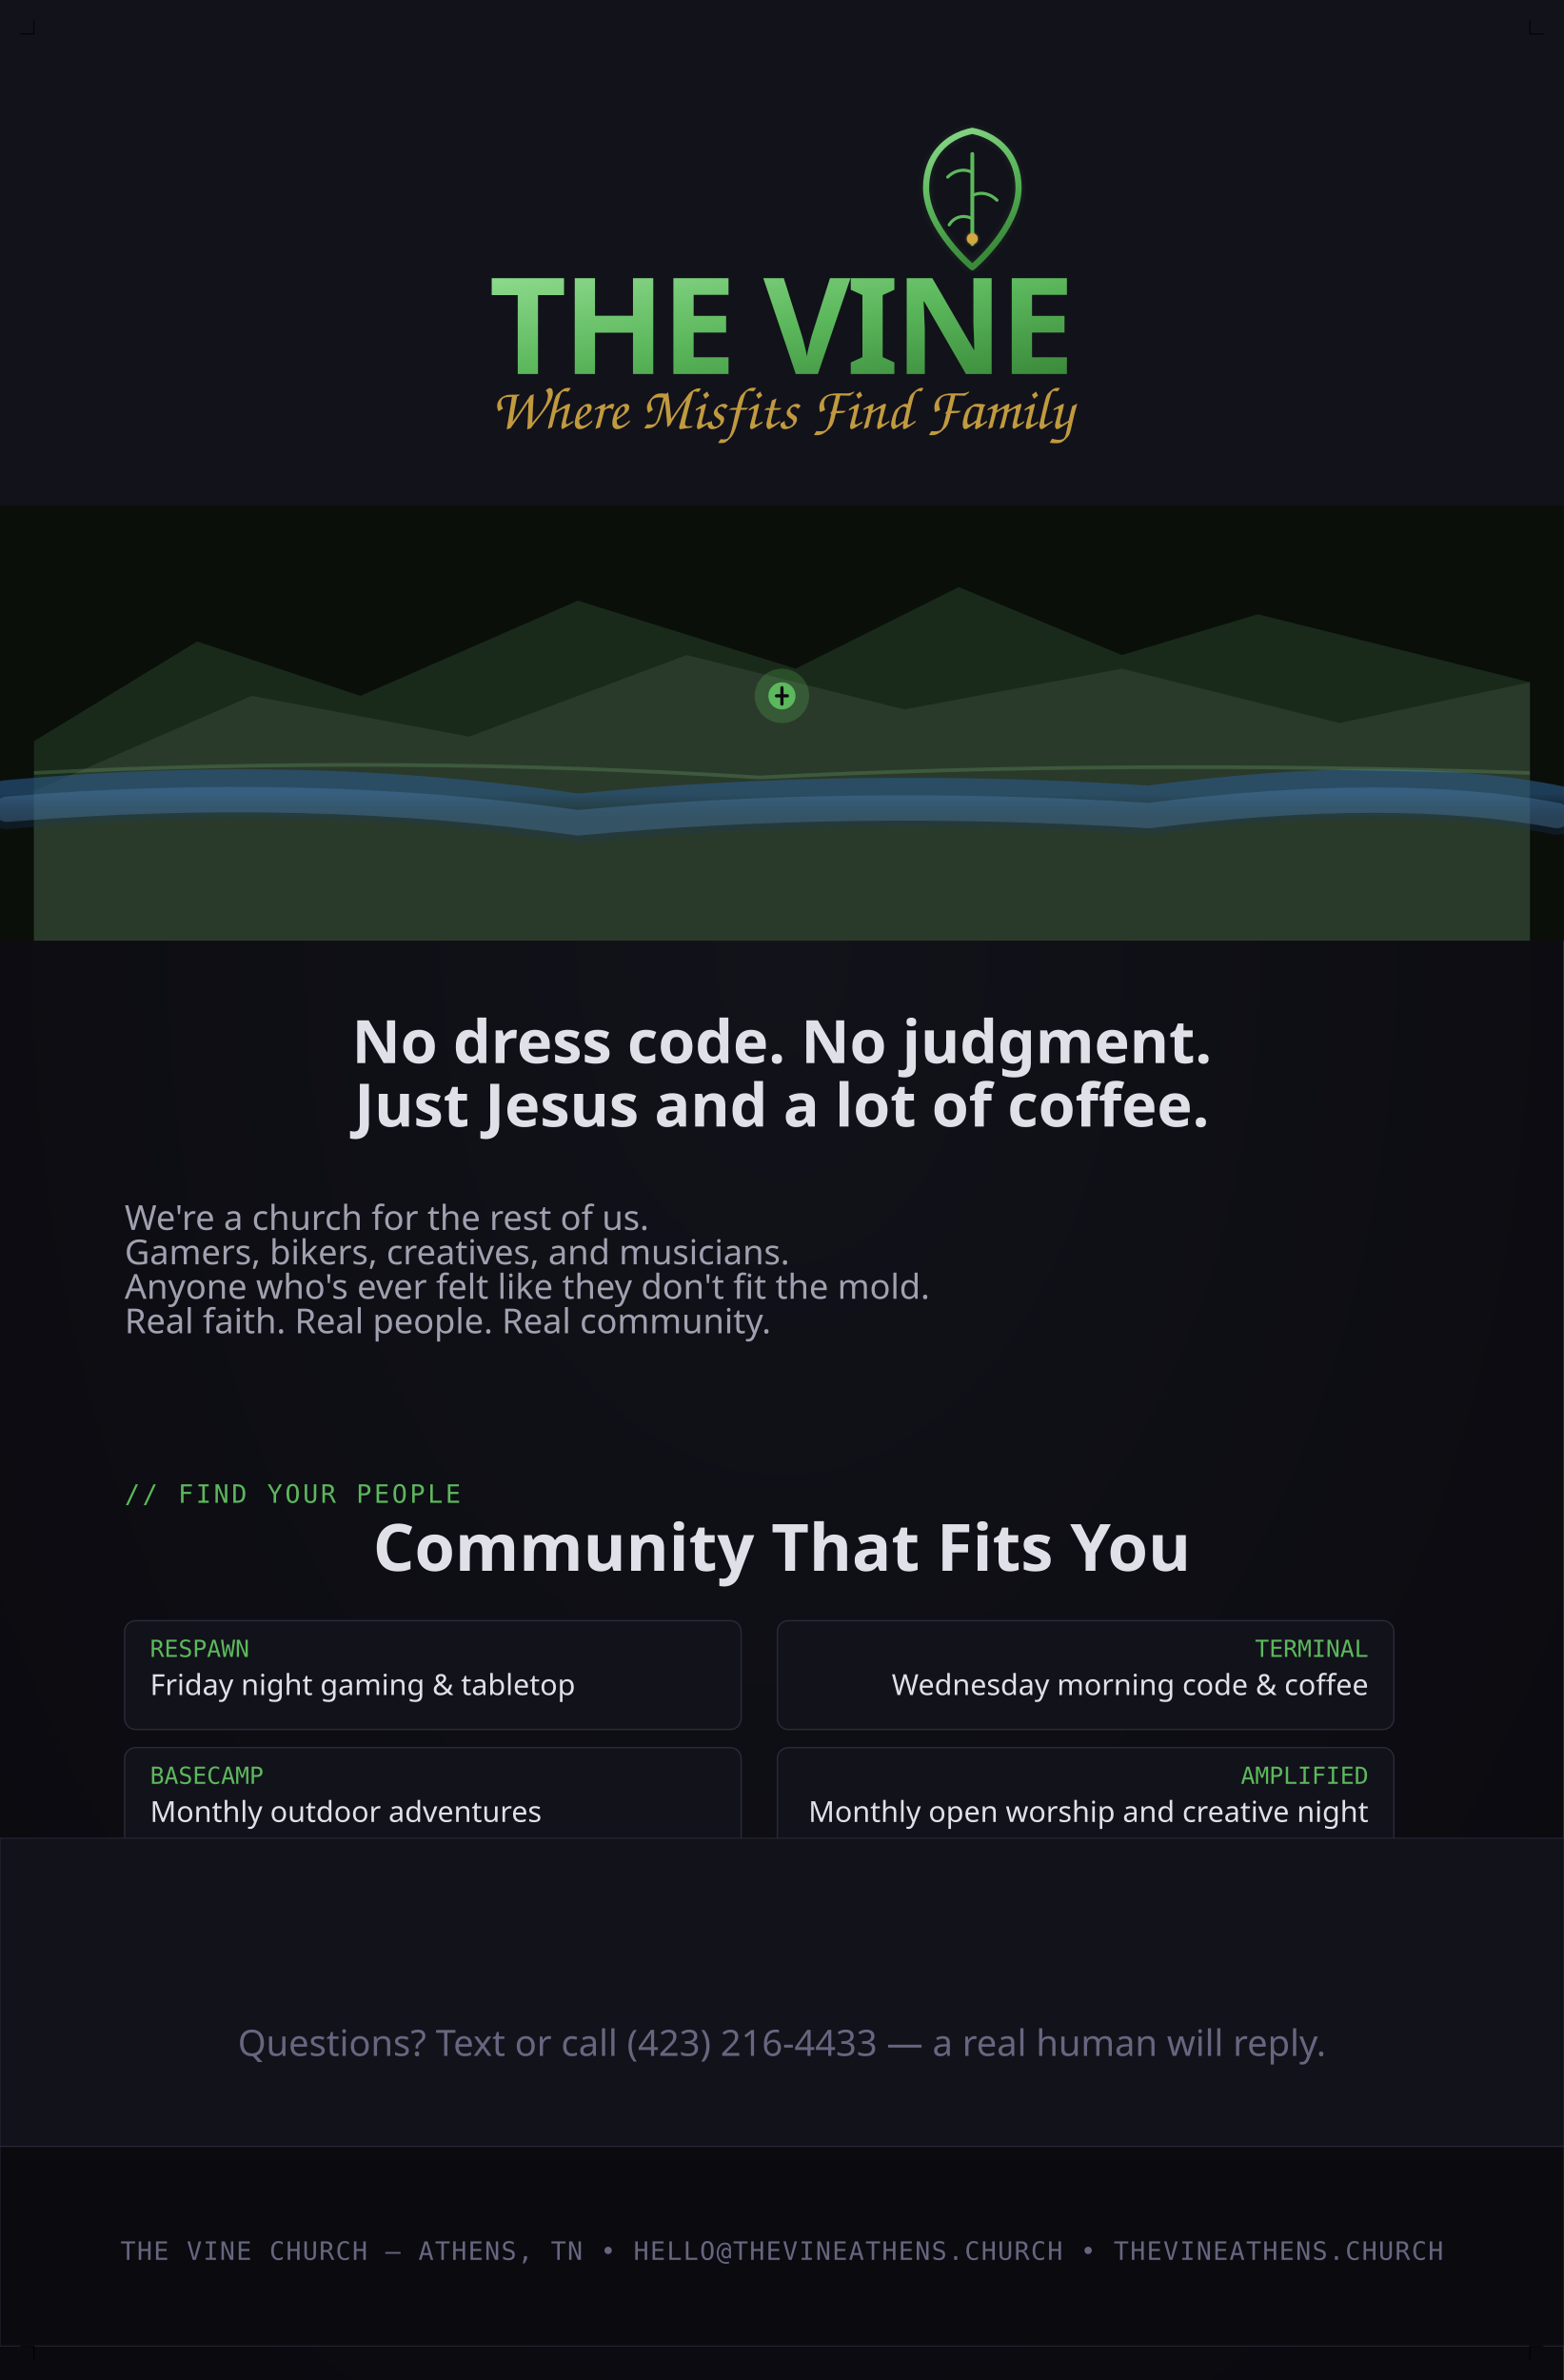
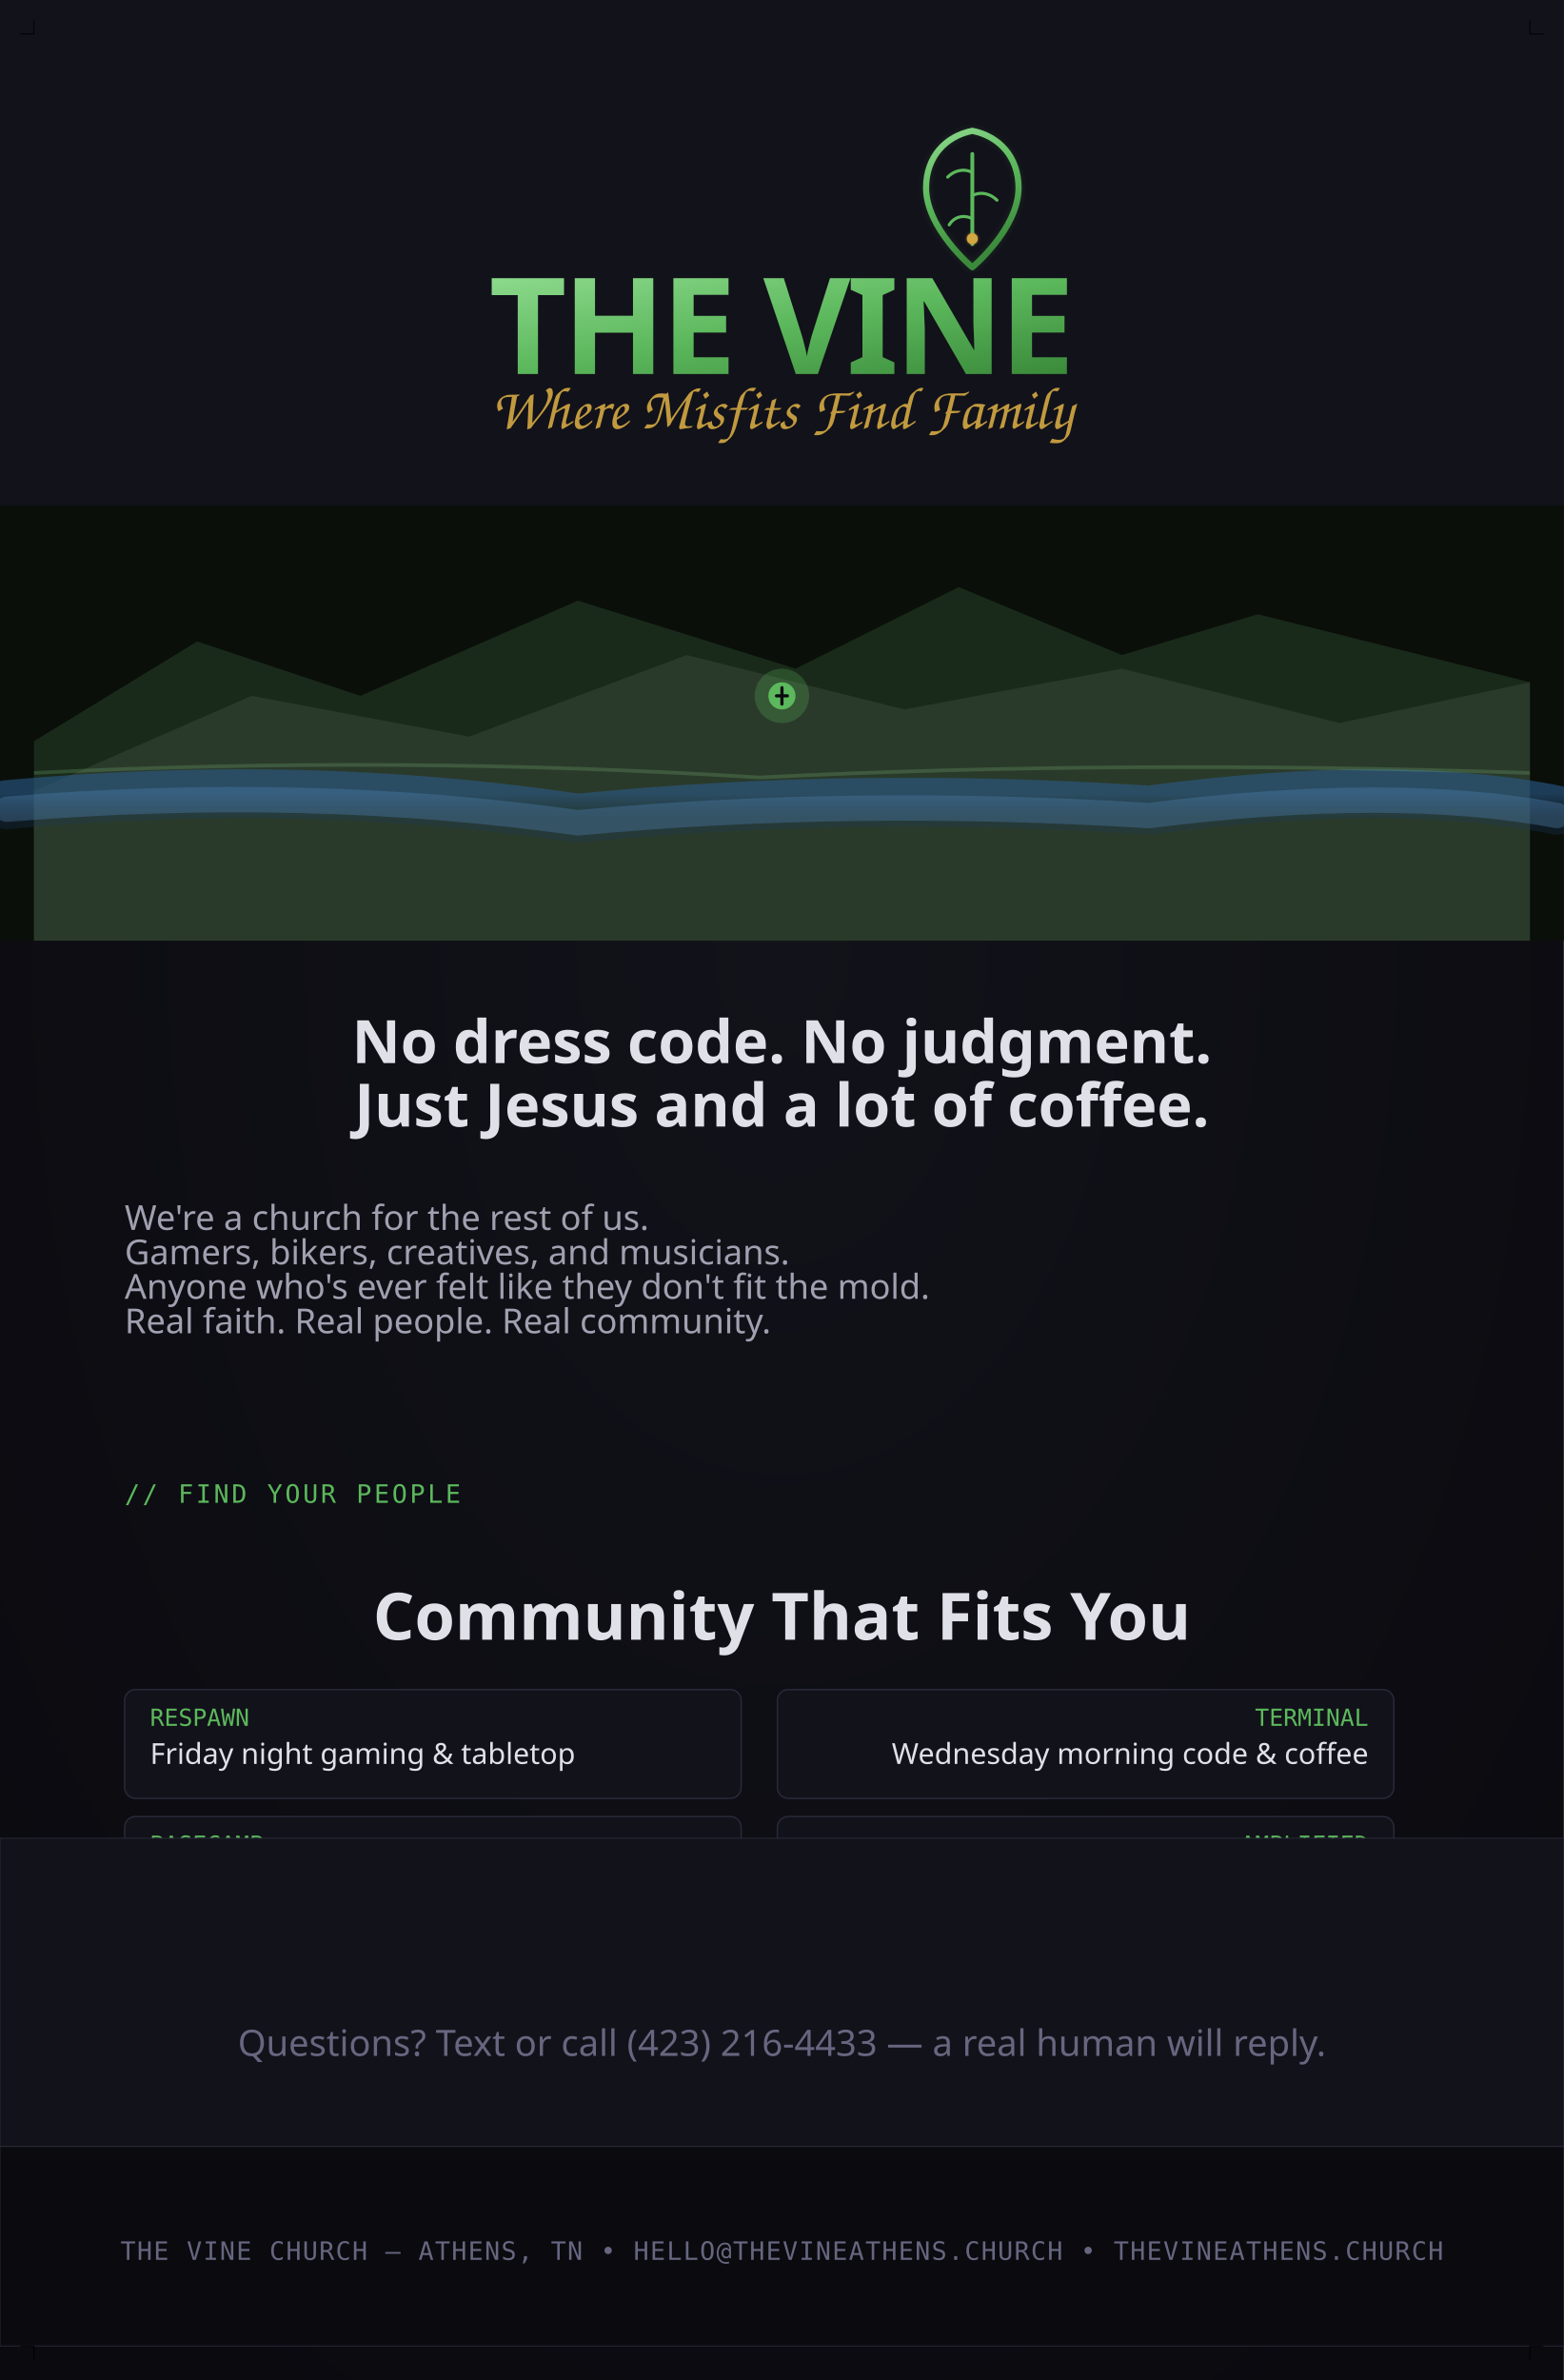
<svg xmlns="http://www.w3.org/2000/svg" viewBox="-37.5 -37.5 1725 2625" width="1725" height="2625">
  <defs>
    <radialGradient id="flyer-bg" cx="50%" cy="40%" r="70%">
      <stop offset="0%" stop-color="#12121a" />
      <stop offset="100%" stop-color="#0a0a0f" />
    </radialGradient>
    <linearGradient id="leaf-grad" x1="0" y1="0" x2="0.3" y2="1">
      <stop offset="0%" stop-color="#8cd98c" />
      <stop offset="50%" stop-color="#5cb85c" />
      <stop offset="100%" stop-color="#3a8a3a" />
    </linearGradient>
    <linearGradient id="title-grad" x1="0" y1="0" x2="1" y2="1">
      <stop offset="0%" stop-color="#8cd98c" />
      <stop offset="50%" stop-color="#5cb85c" />
      <stop offset="100%" stop-color="#3a8a3a" />
    </linearGradient>
    <linearGradient id="river-grad" x1="0" y1="0" x2="0" y2="1">
      <stop offset="0%" stop-color="#2a5a8a" stop-opacity="0.6" />
      <stop offset="100%" stop-color="#1a3a5a" stop-opacity="0.3" />
    </linearGradient>
    <filter id="amber-glow" x="-50%" y="-50%" width="200%" height="200%">
      <feGaussianBlur in="SourceGraphic" stdDeviation="2" result="blur" />
      <feMerge>
        <feMergeNode in="blur" />
        <feMergeNode in="SourceGraphic" />
      </feMerge>
    </filter>
    <filter id="leaf-glow" x="-20%" y="-20%" width="140%" height="140%">
      <feGaussianBlur in="SourceAlpha" stdDeviation="4" result="blur" />
      <feFlood flood-color="#5cb85c" flood-opacity="0.15" />
      <feComposite in2="blur" operator="in" result="glow" />
      <feMerge>
        <feMergeNode in="glow" />
        <feMergeNode in="SourceGraphic" />
      </feMerge>
    </filter>
  </defs>
  <rect x="-37.5" y="-37.5" width="1725" height="2625" fill="url(#flyer-bg)" />
  <g transform="translate(0, 0)">
    <rect x="-37.5" y="-37.5" width="1725" height="557.5" fill="#12121a" />
    <g transform="translate(950, 100) scale(0.85)">
      <path d="M100 185 C100 185 40 135 40 82 C40 42 65 15 100 8 C135 15 160 42 160 82 C160 135 100 185 100 185Z" fill="none" stroke="url(#leaf-grad)" stroke-width="8" stroke-linejoin="round" filter="url(#leaf-glow)" />
      <line x1="100" y1="38" x2="100" y2="155" stroke="#5cb85c" stroke-width="5" stroke-linecap="round" />
      <path d="M100 62 C88 56 76 60 68 68" fill="none" stroke="#5cb85c" stroke-width="4" stroke-linecap="round" />
      <path d="M100 92 C112 86 124 90 132 98" fill="none" stroke="#5cb85c" stroke-width="4" stroke-linecap="round" />
      <path d="M100 122 C88 116 76 120 70 130" fill="none" stroke="#5cb85c" stroke-width="4" stroke-linecap="round" />
      <circle cx="100" cy="148" r="7" fill="#d4a843" filter="url(#amber-glow)" />
    </g>
    <text x="825" y="375" text-anchor="middle" font-family="'Space Grotesk', sans-serif" font-size="148" font-weight="700" fill="url(#title-grad)" letter-spacing="-0.03em">THE VINE</text>
    <text x="825" y="435" text-anchor="middle" font-family="'Caveat', cursive" font-size="66" font-weight="400" fill="#d4a843" opacity="0.9">Where Misfits Find Family</text>
  </g>
  <g transform="translate(0, 520)">
    <rect x="-37.5" width="1725" height="480" fill="#0a0f0a" />
    <path d="M0,260 L180,150 L360,210 L600,105 L840,180 L1020,90 L1200,165 L1350,120 L1650,195 L1650,480 L0,480 Z" fill="#1a2a1a" />
    <path d="M0,315 L240,210 L480,255 L720,165 L960,225 L1200,180 L1440,240 L1650,195 L1650,480 L0,480 Z" fill="#2a3a2a" />
    <path d="M-30,330 Q300,300 600,345 Q900,315 1230,336 Q1500,300 1680,336" fill="none" stroke="url(#river-grad)" stroke-width="54" stroke-linecap="round" />
    <path d="M-30,335 Q300,308 600,350 Q900,322 1230,342 Q1500,308 1680,342" fill="none" stroke="#4a7aa8" stroke-width="28" stroke-linecap="round" opacity="0.4" />
    <g transform="translate(825, 210)">
      <circle r="30" fill="#5cb85c" opacity="0.25" />
      <circle r="15" fill="#5cb85c" />
      <path d="M0,-9 L0,9" stroke="#0a0a0f" stroke-width="3.5" stroke-linecap="round" />
      <path d="M-6,0 L6,0" stroke="#0a0a0f" stroke-width="3.5" stroke-linecap="round" />
    </g>
    <path d="M0,295 Q400,275 800,300 Q1200,280 1650,295" fill="none" stroke="#8cd98c" stroke-width="4" stroke-opacity="0.2" />
  </g>
  <g transform="translate(0, 1000)">
    <text x="825" y="135" text-anchor="middle" font-family="'Space Grotesk', sans-serif" font-size="66" font-weight="600" fill="#e0e0e8">No dress code. No judgment.</text>
    <text x="825" y="205" text-anchor="middle" font-family="'Space Grotesk', sans-serif" font-size="66" font-weight="600" fill="#e0e0e8">Just Jesus and a lot of coffee.</text>
    <text x="100" y="243" font-family="'Space Grotesk', sans-serif" font-size="38" fill="#a0a0b0" />
    <text x="100" y="281" font-family="'Space Grotesk', sans-serif" font-size="38" fill="#a0a0b0" />
    <text x="100" y="319" font-family="'Space Grotesk', sans-serif" font-size="38" fill="#a0a0b0">We're a church for the rest of us.</text>
    <text x="100" y="357" font-family="'Space Grotesk', sans-serif" font-size="38" fill="#a0a0b0">Gamers, bikers, creatives, and musicians.</text>
    <text x="100" y="395" font-family="'Space Grotesk', sans-serif" font-size="38" fill="#a0a0b0">Anyone who's ever felt like they don't fit the mold.</text>
    <text x="100" y="433" font-family="'Space Grotesk', sans-serif" font-size="38" fill="#a0a0b0">Real faith. Real people. Real community.</text>
    <text x="100" y="620" font-family="'JetBrains Mono', monospace" font-size="28" fill="#5cb85c" letter-spacing="0.1em">// FIND YOUR PEOPLE</text>
-     <text x="825" y="695" text-anchor="middle" font-family="'Space Grotesk', sans-serif" font-size="72" font-weight="600" fill="#e0e0e8">Community That Fits You</text>
-     <g transform="translate(100, 750)">
+     <text x="825" y="771" text-anchor="middle" font-family="'Space Grotesk', sans-serif" font-size="72" font-weight="600" fill="#e0e0e8">Community That Fits You</text>
+     <g transform="translate(100, 826)">
      <g>
        <rect x="0" y="0" width="680" height="120" rx="12" fill="#12121a" stroke="#2a2a3a" stroke-width="1.5" />
        <text x="28" y="40" font-family="'JetBrains Mono', monospace" font-size="26" fill="#5cb85c">RESPAWN</text>
        <text x="28" y="82" font-family="'Space Grotesk', sans-serif" font-size="32" fill="#e0e0e8">Friday night gaming &amp; tabletop</text>
      </g>
      <g transform="translate(720, 0)">
        <rect x="0" y="0" width="680" height="120" rx="12" fill="#12121a" stroke="#2a2a3a" stroke-width="1.5" />
        <text x="652" y="40" text-anchor="end" font-family="'JetBrains Mono', monospace" font-size="26" fill="#5cb85c">TERMINAL</text>
        <text x="652" y="82" text-anchor="end" font-family="'Space Grotesk', sans-serif" font-size="32" fill="#e0e0e8">Wednesday morning code &amp; coffee</text>
      </g>
      <g transform="translate(0, 140)">
        <rect x="0" y="0" width="680" height="120" rx="12" fill="#12121a" stroke="#2a2a3a" stroke-width="1.5" />
        <text x="28" y="40" font-family="'JetBrains Mono', monospace" font-size="26" fill="#5cb85c">BASECAMP</text>
        <text x="28" y="82" font-family="'Space Grotesk', sans-serif" font-size="32" fill="#e0e0e8">Monthly outdoor adventures</text>
      </g>
      <g transform="translate(720, 140)">
        <rect x="0" y="0" width="680" height="120" rx="12" fill="#12121a" stroke="#2a2a3a" stroke-width="1.5" />
        <text x="652" y="40" text-anchor="end" font-family="'JetBrains Mono', monospace" font-size="26" fill="#5cb85c">AMPLIFIED</text>
        <text x="652" y="82" text-anchor="end" font-family="'Space Grotesk', sans-serif" font-size="32" fill="#e0e0e8">Monthly open worship and creative night</text>
      </g>
      <g transform="translate(0, 280)">
        <rect x="0" y="0" width="680" height="120" rx="12" fill="#12121a" stroke="#2a2a3a" stroke-width="1.5" />
        <text x="28" y="40" font-family="'JetBrains Mono', monospace" font-size="26" fill="#5cb85c">BRANCHES</text>
        <text x="28" y="82" font-family="'Space Grotesk', sans-serif" font-size="32" fill="#e0e0e8">Weekly discipleship groups</text>
      </g>
      <g transform="translate(720, 280)">
        <rect x="0" y="0" width="680" height="120" rx="12" fill="#12121a" stroke="#2a2a3a" stroke-width="1.5" />
        <text x="652" y="40" text-anchor="end" font-family="'JetBrains Mono', monospace" font-size="26" fill="#5cb85c">AMPLIFIED</text>
        <text x="652" y="82" text-anchor="end" font-family="'Space Grotesk', sans-serif" font-size="32" fill="#e0e0e8">Thursday music &amp; worship</text>
      </g>
    </g>
  </g>
  <g transform="translate(0, 1990)">
    <rect x="-37.5" width="1725" height="340" fill="#12121a" stroke="#2a2a3a" stroke-width="1" />
    <text x="825" y="240" text-anchor="middle" font-family="'Space Grotesk', sans-serif" font-size="40" fill="#666680">Questions? Text or call (423) 216-4433 — a real human will reply.</text>
  </g>
  <g transform="translate(0, 2330)">
    <rect x="-37.5" width="1725" height="220" fill="#0a0a0f" stroke="#2a2a3a" stroke-width="1" />
    <text x="825" y="125" text-anchor="middle" font-family="'JetBrains Mono', monospace" font-size="28" fill="#666680" letter-spacing="0.05em">THE VINE CHURCH — ATHENS, TN • HELLO@THEVINEATHENS.CHURCH • THEVINEATHENS.CHURCH</text>
  </g>
  <g stroke="#000000" stroke-width="1" fill="none">
    <path d="M-15,0 L0,0 L0,-15" />
    <path d="M1650,-15 L1650,0 L1665,0" />
    <path d="M-15,2550 L0,2550 L0,2565" />
    <path d="M1650,2565 L1650,2550 L1665,2550" />
  </g>
</svg>
